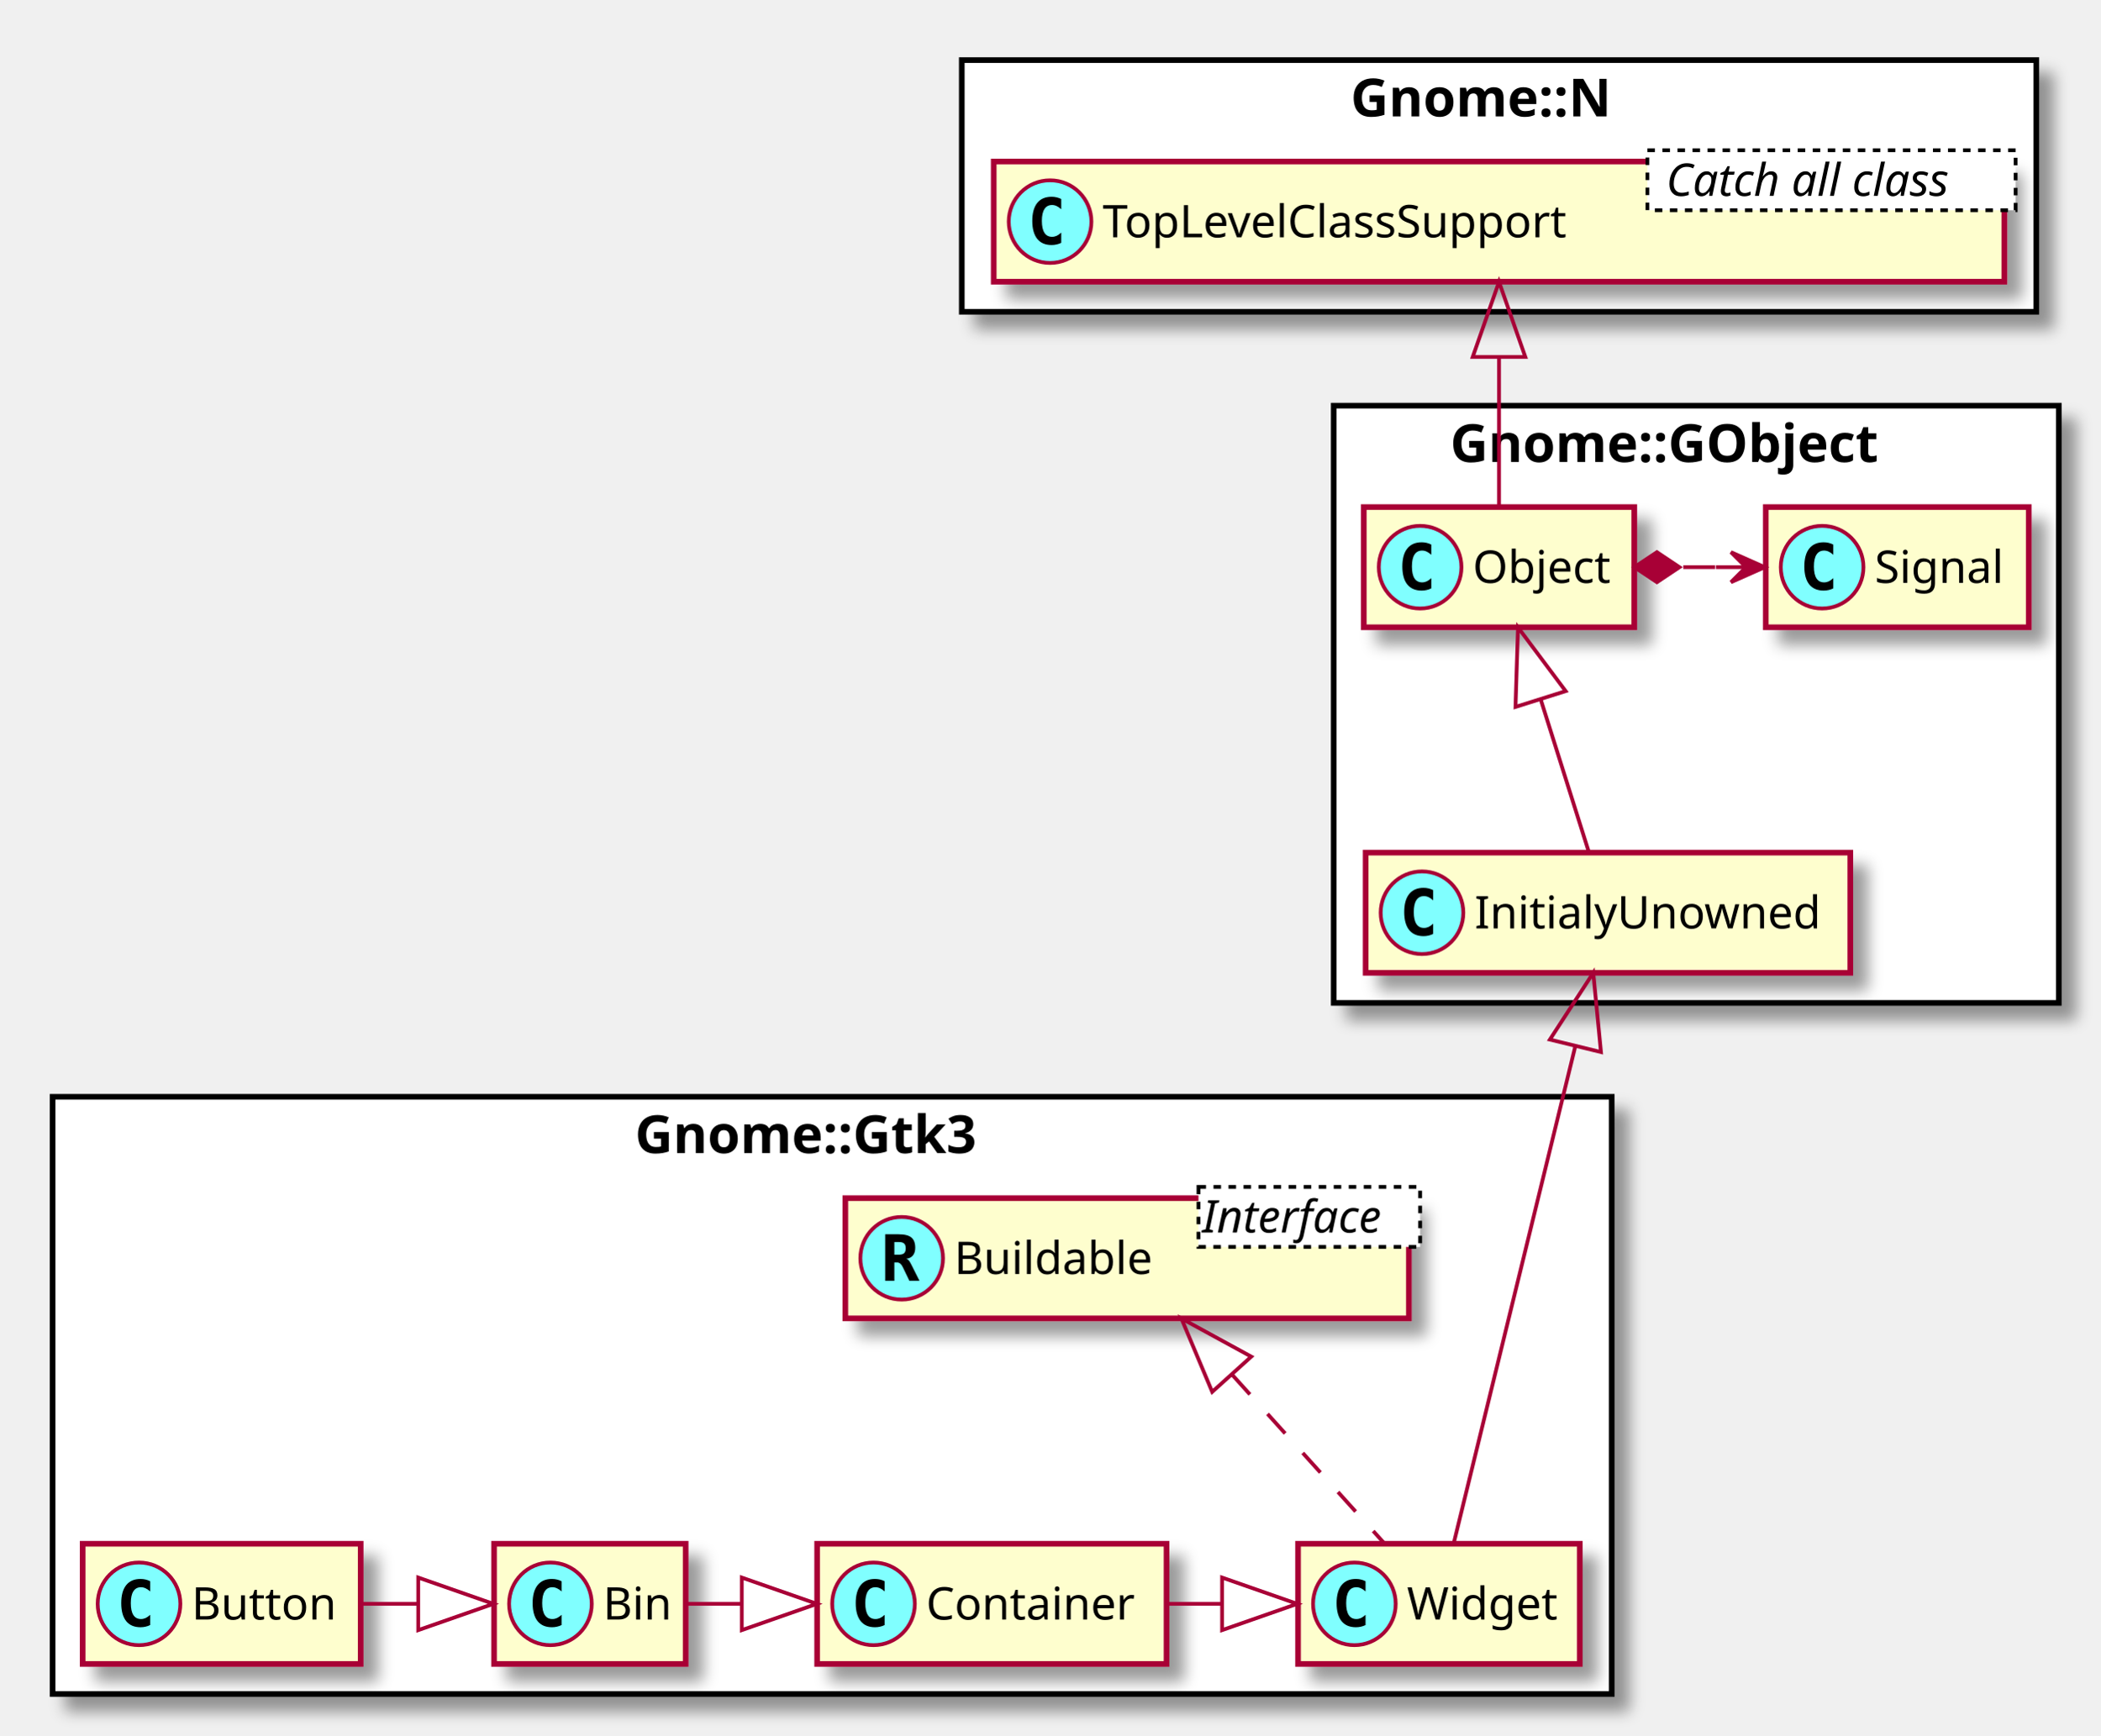
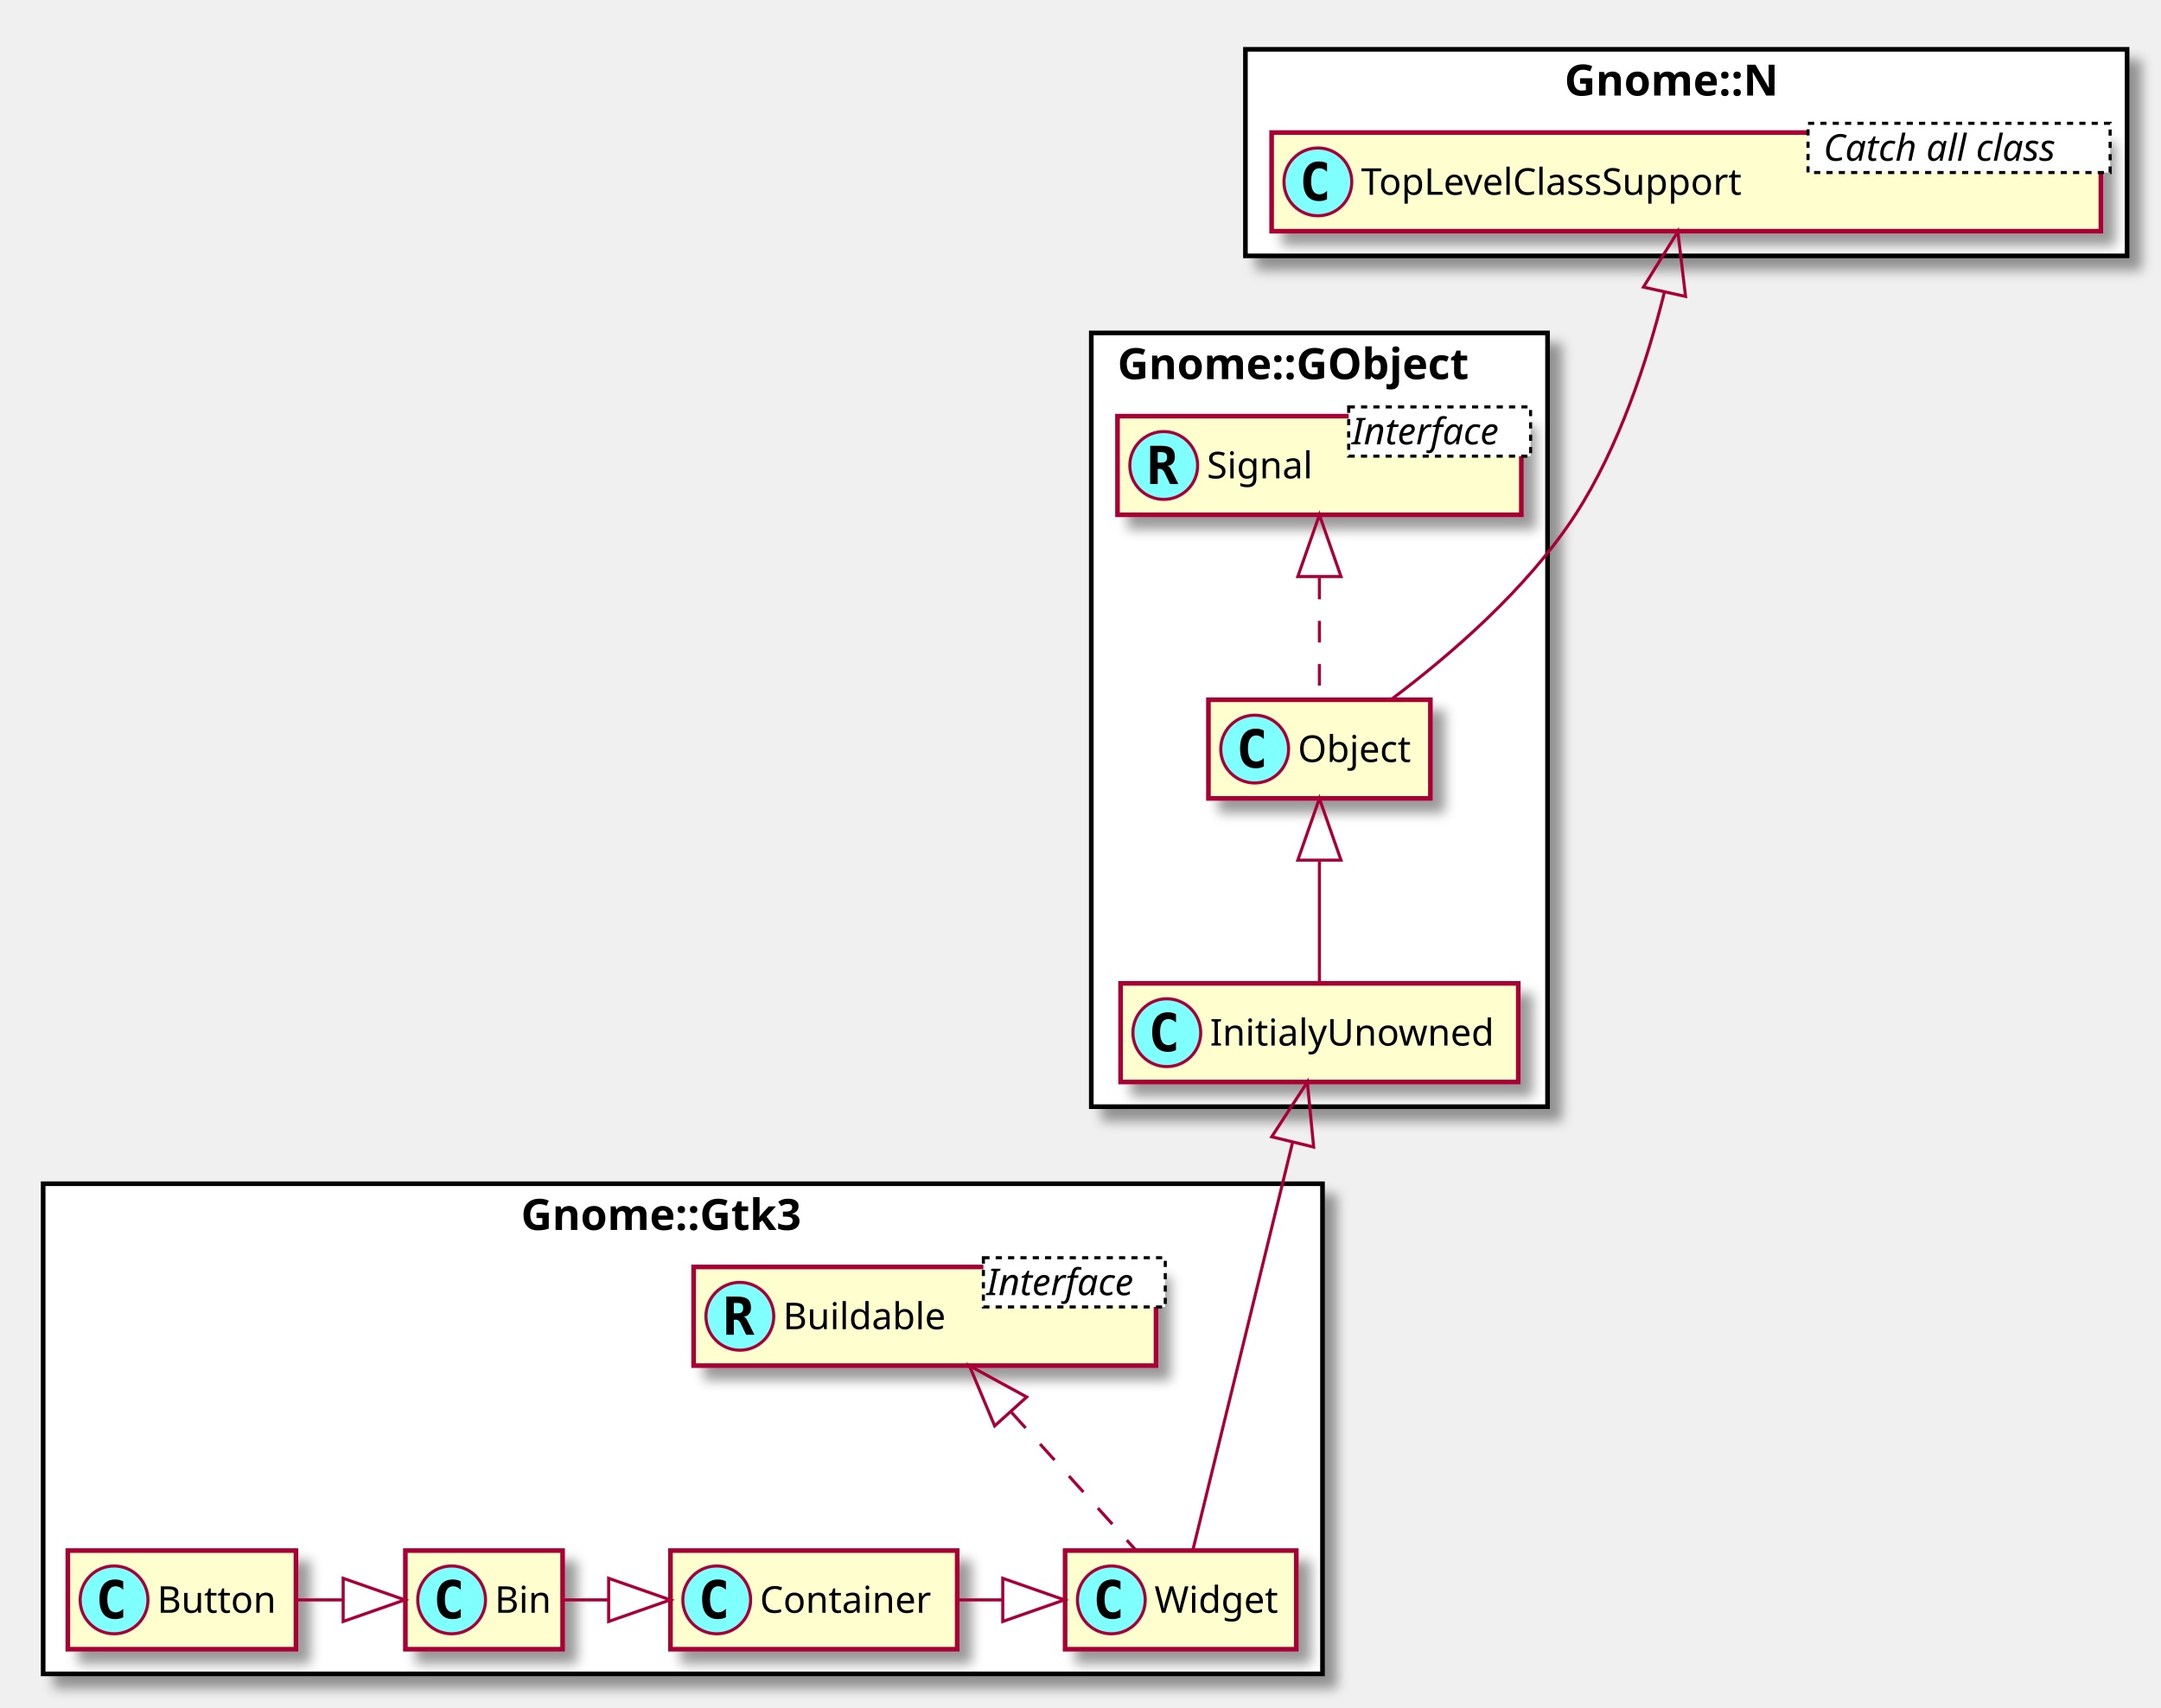
- <svg xmlns="http://www.w3.org/2000/svg" contentScriptType="application/ecmascript" contentStyleType="text/css" height="462px" preserveAspectRatio="none" style="width:559px;height:462px;" version="1.1" viewBox="0 0 559 462" width="559px" zoomAndPan="magnify">
+ <svg xmlns="http://www.w3.org/2000/svg" contentScriptType="application/ecmascript" contentStyleType="text/css" height="554px" preserveAspectRatio="none" style="width:701px;height:554px;" version="1.1" viewBox="0 0 701 554" width="701px" zoomAndPan="magnify">
  <defs>
-     <filter height="300%" id="f1shkes5w3jmes" width="300%" x="-1" y="-1">
+     <filter height="300%" id="fm3wmoeskgio3" width="300%" x="-1" y="-1">
      <feGaussianBlur result="blurOut" stdDeviation="2.0" />
      <feColorMatrix in="blurOut" result="blurOut2" type="matrix" values="0 0 0 0 0 0 0 0 0 0 0 0 0 0 0 0 0 0 .4 0" />
      <feOffset dx="4.0" dy="4.0" in="blurOut2" result="blurOut3" />
      <feBlend in="SourceGraphic" in2="blurOut3" mode="normal" />
    </filter>
  </defs>
  <g>
-     <rect fill="#FFFFFF" filter="url(#f1shkes5w3jmes)" height="159" style="stroke: #000000; stroke-width: 1.5;" width="415" x="14" y="292" />
-     <text fill="#000000" font-family="sans-serif" font-size="14" font-weight="bold" lengthAdjust="spacingAndGlyphs" textLength="105" x="169" y="306.995">Gnome::Gtk3</text>
-     <rect fill="#FFFFFF" filter="url(#f1shkes5w3jmes)" height="67" style="stroke: #000000; stroke-width: 1.5;" width="286" x="256" y="16" />
-     <text fill="#000000" font-family="sans-serif" font-size="14" font-weight="bold" lengthAdjust="spacingAndGlyphs" textLength="79" x="359.5" y="30.995">Gnome::N</text>
-     <rect fill="#FFFFFF" filter="url(#f1shkes5w3jmes)" height="159" style="stroke: #000000; stroke-width: 1.5;" width="193" x="355" y="108" />
-     <text fill="#000000" font-family="sans-serif" font-size="14" font-weight="bold" lengthAdjust="spacingAndGlyphs" textLength="131" x="386" y="122.995">Gnome::GObject</text>
-     <rect fill="#FEFECE" filter="url(#f1shkes5w3jmes)" height="32" id="Gnome::Gtk3::Buildable" style="stroke: #A80036; stroke-width: 1.5;" width="150" x="225" y="319" />
-     <ellipse cx="240" cy="335" fill="#80FFFF" rx="11" ry="11" style="stroke: #A80036; stroke-width: 1.0;" />
-     <path d="M241.203,335.141 Q241.562,335.219 241.828,335.5 Q242.109,335.766 242.5,336.547 L244.734,341 L242.047,341 L240.547,337.875 Q240.484,337.734 240.375,337.5 Q239.719,336.109 238.828,336.109 L238.047,336.109 L238.047,341 L235.609,341 L235.609,328.609 L239.141,328.609 Q241.531,328.609 242.562,329.453 Q243.609,330.297 243.609,332.203 Q243.609,333.484 242.984,334.25 Q242.375,335 241.203,335.141 Z M238.047,330.672 L238.047,334.047 L239.203,334.047 Q240.219,334.047 240.641,333.656 Q241.078,333.25 241.078,332.344 Q241.078,331.453 240.641,331.062 Q240.219,330.672 239.203,330.672 L238.047,330.672 Z " />
-     <text fill="#000000" font-family="sans-serif" font-size="12" lengthAdjust="spacingAndGlyphs" textLength="57" x="254" y="339.181">Buildable</text>
-     <rect fill="#FFFFFF" height="15.969" style="stroke: #000000; stroke-width: 1.0; stroke-dasharray: 2.0,2.0;" width="59" x="319" y="316" />
-     <text fill="#000000" font-family="sans-serif" font-size="12" font-style="italic" lengthAdjust="spacingAndGlyphs" textLength="57" x="320" y="328.139">Interface</text>
-     <rect fill="#FEFECE" filter="url(#f1shkes5w3jmes)" height="32" id="Gnome::Gtk3::Widget" style="stroke: #A80036; stroke-width: 1.5;" width="75" x="345.5" y="411" />
-     <ellipse cx="360.5" cy="427" fill="#80FFFF" rx="11" ry="11" style="stroke: #A80036; stroke-width: 1.0;" />
-     <path d="M363.469,432.641 Q362.891,432.938 362.25,433.078 Q361.609,433.234 360.906,433.234 Q358.406,433.234 357.078,431.594 Q355.766,429.938 355.766,426.812 Q355.766,423.688 357.078,422.031 Q358.406,420.375 360.906,420.375 Q361.609,420.375 362.25,420.531 Q362.906,420.688 363.469,420.984 L363.469,423.703 Q362.844,423.125 362.25,422.859 Q361.656,422.578 361.031,422.578 Q359.688,422.578 359,423.656 Q358.312,424.719 358.312,426.812 Q358.312,428.906 359,429.984 Q359.688,431.047 361.031,431.047 Q361.656,431.047 362.25,430.781 Q362.844,430.5 363.469,429.922 L363.469,432.641 Z " />
-     <text fill="#000000" font-family="sans-serif" font-size="12" lengthAdjust="spacingAndGlyphs" textLength="43" x="374.5" y="431.181">Widget</text>
-     <rect fill="#FEFECE" filter="url(#f1shkes5w3jmes)" height="32" id="Gnome::Gtk3::Button" style="stroke: #A80036; stroke-width: 1.5;" width="74" x="22" y="411" />
-     <ellipse cx="37" cy="427" fill="#80FFFF" rx="11" ry="11" style="stroke: #A80036; stroke-width: 1.0;" />
-     <path d="M39.969,432.641 Q39.391,432.938 38.75,433.078 Q38.109,433.234 37.406,433.234 Q34.906,433.234 33.578,431.594 Q32.266,429.938 32.266,426.812 Q32.266,423.688 33.578,422.031 Q34.906,420.375 37.406,420.375 Q38.109,420.375 38.75,420.531 Q39.406,420.688 39.969,420.984 L39.969,423.703 Q39.344,423.125 38.75,422.859 Q38.156,422.578 37.531,422.578 Q36.188,422.578 35.5,423.656 Q34.812,424.719 34.812,426.812 Q34.812,428.906 35.5,429.984 Q36.188,431.047 37.531,431.047 Q38.156,431.047 38.75,430.781 Q39.344,430.5 39.969,429.922 L39.969,432.641 Z " />
-     <text fill="#000000" font-family="sans-serif" font-size="12" lengthAdjust="spacingAndGlyphs" textLength="42" x="51" y="431.181">Button</text>
-     <rect fill="#FEFECE" filter="url(#f1shkes5w3jmes)" height="32" id="Gnome::Gtk3::Bin" style="stroke: #A80036; stroke-width: 1.5;" width="51" x="131.5" y="411" />
-     <ellipse cx="146.5" cy="427" fill="#80FFFF" rx="11" ry="11" style="stroke: #A80036; stroke-width: 1.0;" />
-     <path d="M149.469,432.641 Q148.891,432.938 148.25,433.078 Q147.609,433.234 146.906,433.234 Q144.406,433.234 143.078,431.594 Q141.766,429.938 141.766,426.812 Q141.766,423.688 143.078,422.031 Q144.406,420.375 146.906,420.375 Q147.609,420.375 148.25,420.531 Q148.906,420.688 149.469,420.984 L149.469,423.703 Q148.844,423.125 148.25,422.859 Q147.656,422.578 147.031,422.578 Q145.688,422.578 145,423.656 Q144.312,424.719 144.312,426.812 Q144.312,428.906 145,429.984 Q145.688,431.047 147.031,431.047 Q147.656,431.047 148.25,430.781 Q148.844,430.5 149.469,429.922 L149.469,432.641 Z " />
-     <text fill="#000000" font-family="sans-serif" font-size="12" lengthAdjust="spacingAndGlyphs" textLength="19" x="160.5" y="431.181">Bin</text>
-     <rect fill="#FEFECE" filter="url(#f1shkes5w3jmes)" height="32" id="Gnome::Gtk3::Container" style="stroke: #A80036; stroke-width: 1.5;" width="93" x="217.5" y="411" />
-     <ellipse cx="232.5" cy="427" fill="#80FFFF" rx="11" ry="11" style="stroke: #A80036; stroke-width: 1.0;" />
-     <path d="M235.469,432.641 Q234.891,432.938 234.25,433.078 Q233.609,433.234 232.906,433.234 Q230.406,433.234 229.078,431.594 Q227.766,429.938 227.766,426.812 Q227.766,423.688 229.078,422.031 Q230.406,420.375 232.906,420.375 Q233.609,420.375 234.25,420.531 Q234.906,420.688 235.469,420.984 L235.469,423.703 Q234.844,423.125 234.25,422.859 Q233.656,422.578 233.031,422.578 Q231.688,422.578 231,423.656 Q230.312,424.719 230.312,426.812 Q230.312,428.906 231,429.984 Q231.688,431.047 233.031,431.047 Q233.656,431.047 234.25,430.781 Q234.844,430.5 235.469,429.922 L235.469,432.641 Z " />
-     <text fill="#000000" font-family="sans-serif" font-size="12" lengthAdjust="spacingAndGlyphs" textLength="61" x="246.5" y="431.181">Container</text>
-     <rect fill="#FEFECE" filter="url(#f1shkes5w3jmes)" height="32" id="Gnome::N::TopLevelClassSupport" style="stroke: #A80036; stroke-width: 1.5;" width="269" x="264.5" y="43" />
-     <ellipse cx="279.5" cy="59" fill="#80FFFF" rx="11" ry="11" style="stroke: #A80036; stroke-width: 1.0;" />
-     <path d="M282.469,64.641 Q281.891,64.938 281.25,65.078 Q280.609,65.234 279.906,65.234 Q277.406,65.234 276.078,63.594 Q274.766,61.938 274.766,58.812 Q274.766,55.688 276.078,54.031 Q277.406,52.375 279.906,52.375 Q280.609,52.375 281.25,52.531 Q281.906,52.688 282.469,52.984 L282.469,55.703 Q281.844,55.125 281.25,54.859 Q280.656,54.578 280.031,54.578 Q278.688,54.578 278,55.656 Q277.312,56.719 277.312,58.812 Q277.312,60.906 278,61.984 Q278.688,63.047 280.031,63.047 Q280.656,63.047 281.25,62.781 Q281.844,62.5 282.469,61.922 L282.469,64.641 Z " />
-     <text fill="#000000" font-family="sans-serif" font-size="12" lengthAdjust="spacingAndGlyphs" textLength="137" x="293.5" y="63.181">TopLevelClassSupport</text>
-     <rect fill="#FFFFFF" height="15.969" style="stroke: #000000; stroke-width: 1.0; stroke-dasharray: 2.0,2.0;" width="98" x="438.5" y="40" />
-     <text fill="#000000" font-family="sans-serif" font-size="12" font-style="italic" lengthAdjust="spacingAndGlyphs" textLength="88" x="443.5" y="52.139">Catch all class</text>
-     <rect fill="#FEFECE" filter="url(#f1shkes5w3jmes)" height="32" id="Gnome::GObject::Object" style="stroke: #A80036; stroke-width: 1.5;" width="72" x="363" y="135" />
-     <ellipse cx="378" cy="151" fill="#80FFFF" rx="11" ry="11" style="stroke: #A80036; stroke-width: 1.0;" />
-     <path d="M380.969,156.641 Q380.391,156.938 379.75,157.078 Q379.109,157.234 378.406,157.234 Q375.906,157.234 374.578,155.594 Q373.266,153.938 373.266,150.812 Q373.266,147.688 374.578,146.031 Q375.906,144.375 378.406,144.375 Q379.109,144.375 379.75,144.531 Q380.406,144.688 380.969,144.984 L380.969,147.703 Q380.344,147.125 379.75,146.859 Q379.156,146.578 378.531,146.578 Q377.188,146.578 376.5,147.656 Q375.812,148.719 375.812,150.812 Q375.812,152.906 376.5,153.984 Q377.188,155.047 378.531,155.047 Q379.156,155.047 379.75,154.781 Q380.344,154.5 380.969,153.922 L380.969,156.641 Z " />
-     <text fill="#000000" font-family="sans-serif" font-size="12" lengthAdjust="spacingAndGlyphs" textLength="40" x="392" y="155.181">Object</text>
-     <rect fill="#FEFECE" filter="url(#f1shkes5w3jmes)" height="32" id="Gnome::GObject::InitialyUnowned" style="stroke: #A80036; stroke-width: 1.5;" width="129" x="363.5" y="227" />
-     <ellipse cx="378.5" cy="243" fill="#80FFFF" rx="11" ry="11" style="stroke: #A80036; stroke-width: 1.0;" />
-     <path d="M381.469,248.641 Q380.891,248.938 380.25,249.078 Q379.609,249.234 378.906,249.234 Q376.406,249.234 375.078,247.594 Q373.766,245.938 373.766,242.812 Q373.766,239.688 375.078,238.031 Q376.406,236.375 378.906,236.375 Q379.609,236.375 380.25,236.531 Q380.906,236.688 381.469,236.984 L381.469,239.703 Q380.844,239.125 380.25,238.859 Q379.656,238.578 379.031,238.578 Q377.688,238.578 377,239.656 Q376.312,240.719 376.312,242.812 Q376.312,244.906 377,245.984 Q377.688,247.047 379.031,247.047 Q379.656,247.047 380.25,246.781 Q380.844,246.5 381.469,245.922 L381.469,248.641 Z " />
-     <text fill="#000000" font-family="sans-serif" font-size="12" lengthAdjust="spacingAndGlyphs" textLength="97" x="392.5" y="247.181">InitialyUnowned</text>
-     <rect fill="#FEFECE" filter="url(#f1shkes5w3jmes)" height="32" id="Gnome::GObject::Signal" style="stroke: #A80036; stroke-width: 1.5;" width="70" x="470" y="135" />
-     <ellipse cx="485" cy="151" fill="#80FFFF" rx="11" ry="11" style="stroke: #A80036; stroke-width: 1.0;" />
-     <path d="M487.969,156.641 Q487.391,156.938 486.75,157.078 Q486.109,157.234 485.406,157.234 Q482.906,157.234 481.578,155.594 Q480.266,153.938 480.266,150.812 Q480.266,147.688 481.578,146.031 Q482.906,144.375 485.406,144.375 Q486.109,144.375 486.75,144.531 Q487.406,144.688 487.969,144.984 L487.969,147.703 Q487.344,147.125 486.75,146.859 Q486.156,146.578 485.531,146.578 Q484.188,146.578 483.5,147.656 Q482.812,148.719 482.812,150.812 Q482.812,152.906 483.5,153.984 Q484.188,155.047 485.531,155.047 Q486.156,155.047 486.75,154.781 Q487.344,154.5 487.969,153.922 L487.969,156.641 Z " />
-     <text fill="#000000" font-family="sans-serif" font-size="12" lengthAdjust="spacingAndGlyphs" textLength="38" x="499" y="155.181">Signal</text>
-     <path d="M399,95.405 C399,109.079 399,123.937 399,134.85 " fill="none" id="Gnome::N::TopLevelClassSupport-Gnome::GObject::Object" style="stroke: #A80036; stroke-width: 1.0;" />
-     <polygon fill="none" points="392,95.025,399,75.025,406,95.025,392,95.025" style="stroke: #A80036; stroke-width: 1.0;" />
-     <path d="M410.164,186.418 C414.559,200.361 419.386,215.674 422.909,226.85 " fill="none" id="Gnome::GObject::Object-Gnome::GObject::InitialyUnowned" style="stroke: #A80036; stroke-width: 1.0;" />
-     <polygon fill="none" points="403.388,188.204,404.051,167.025,416.74,183.995,403.388,188.204" style="stroke: #A80036; stroke-width: 1.0;" />
-     <path d="M448.041,151 C450.867,151 453.692,151 456.517,151 " fill="none" id="Gnome::GObject::Object-Gnome::GObject::Signal" style="stroke: #A80036; stroke-width: 1.0;" />
-     <polygon fill="#A80036" points="469.738,151,460.738,147,464.738,151,460.738,155,469.738,151" style="stroke: #A80036; stroke-width: 1.0;" />
-     <line style="stroke: #A80036; stroke-width: 1.0;" x1="464.738" x2="456.738" y1="151" y2="151" />
-     <polygon fill="#A80036" points="435.023,151,441.023,155,447.023,151,441.023,147,435.023,151" style="stroke: #A80036; stroke-width: 1.0;" />
-     <path d="M419.267,278.707 C409.503,318.633 394.119,381.534 386.938,410.899 " fill="none" id="Gnome::GObject::InitialyUnowned-Gnome::Gtk3::Widget" style="stroke: #A80036; stroke-width: 1.0;" />
-     <polygon fill="none" points="412.534,276.771,424.085,259.007,426.134,280.097,412.534,276.771" style="stroke: #A80036; stroke-width: 1.0;" />
-     <path d="M328.006,366.042 C341.564,381.071 357.279,398.49 368.43,410.85 " fill="none" id="Gnome::Gtk3::Buildable-Gnome::Gtk3::Widget" style="stroke: #A80036; stroke-width: 1.0; stroke-dasharray: 7.0,7.0;" />
-     <polygon fill="none" points="322.657,370.564,314.457,351.025,333.052,361.186,322.657,370.564" style="stroke: #A80036; stroke-width: 1.0;" />
-     <path d="M96.133,427 C101.173,427 106.213,427 111.253,427 " fill="none" id="Gnome::Gtk3::Button-Gnome::Gtk3::Bin" style="stroke: #A80036; stroke-width: 1.0;" />
-     <polygon fill="none" points="111.322,420,131.322,427,111.322,434,111.322,420" style="stroke: #A80036; stroke-width: 1.0;" />
-     <path d="M182.914,427 C187.679,427 192.444,427 197.209,427 " fill="none" id="Gnome::Gtk3::Bin-Gnome::Gtk3::Container" style="stroke: #A80036; stroke-width: 1.0;" />
-     <polygon fill="none" points="197.439,420,217.439,427,197.439,434,197.439,420" style="stroke: #A80036; stroke-width: 1.0;" />
-     <path d="M310.949,427 C315.688,427 320.428,427 325.167,427 " fill="none" id="Gnome::Gtk3::Container-Gnome::Gtk3::Widget" style="stroke: #A80036; stroke-width: 1.0;" />
-     <polygon fill="none" points="325.286,420,345.286,427,325.286,434,325.286,420" style="stroke: #A80036; stroke-width: 1.0;" />
+     <rect fill="#FFFFFF" filter="url(#fm3wmoeskgio3)" height="67" style="stroke: #000000; stroke-width: 1.5;" width="286" x="404" y="16" />
+     <text fill="#000000" font-family="sans-serif" font-size="14" font-weight="bold" lengthAdjust="spacingAndGlyphs" textLength="79" x="507.5" y="30.995">Gnome::N</text>
+     <rect fill="#FFFFFF" filter="url(#fm3wmoeskgio3)" height="251" style="stroke: #000000; stroke-width: 1.5;" width="148" x="354" y="108" />
+     <text fill="#000000" font-family="sans-serif" font-size="14" font-weight="bold" lengthAdjust="spacingAndGlyphs" textLength="131" x="362.5" y="122.995">Gnome::GObject</text>
+     <rect fill="#FFFFFF" filter="url(#fm3wmoeskgio3)" height="159" style="stroke: #000000; stroke-width: 1.5;" width="415" x="14" y="384" />
+     <text fill="#000000" font-family="sans-serif" font-size="14" font-weight="bold" lengthAdjust="spacingAndGlyphs" textLength="105" x="169" y="398.995">Gnome::Gtk3</text>
+     <rect fill="#FEFECE" filter="url(#fm3wmoeskgio3)" height="32" id="Gnome::N::TopLevelClassSupport" style="stroke: #A80036; stroke-width: 1.5;" width="269" x="412.5" y="43" />
+     <ellipse cx="427.5" cy="59" fill="#80FFFF" rx="11" ry="11" style="stroke: #A80036; stroke-width: 1.0;" />
+     <path d="M430.469,64.641 Q429.891,64.938 429.25,65.078 Q428.609,65.234 427.906,65.234 Q425.406,65.234 424.078,63.594 Q422.766,61.938 422.766,58.812 Q422.766,55.688 424.078,54.031 Q425.406,52.375 427.906,52.375 Q428.609,52.375 429.25,52.531 Q429.906,52.688 430.469,52.984 L430.469,55.703 Q429.844,55.125 429.25,54.859 Q428.656,54.578 428.031,54.578 Q426.688,54.578 426,55.656 Q425.312,56.719 425.312,58.812 Q425.312,60.906 426,61.984 Q426.688,63.047 428.031,63.047 Q428.656,63.047 429.25,62.781 Q429.844,62.5 430.469,61.922 L430.469,64.641 Z " />
+     <text fill="#000000" font-family="sans-serif" font-size="12" lengthAdjust="spacingAndGlyphs" textLength="137" x="441.5" y="63.181">TopLevelClassSupport</text>
+     <rect fill="#FFFFFF" height="15.969" style="stroke: #000000; stroke-width: 1.0; stroke-dasharray: 2.0,2.0;" width="98" x="586.5" y="40" />
+     <text fill="#000000" font-family="sans-serif" font-size="12" font-style="italic" lengthAdjust="spacingAndGlyphs" textLength="88" x="591.5" y="52.139">Catch all class</text>
+     <rect fill="#FEFECE" filter="url(#fm3wmoeskgio3)" height="32" id="Gnome::GObject::Signal" style="stroke: #A80036; stroke-width: 1.5;" width="131" x="362.5" y="135" />
+     <ellipse cx="377.5" cy="151" fill="#80FFFF" rx="11" ry="11" style="stroke: #A80036; stroke-width: 1.0;" />
+     <path d="M378.703,151.141 Q379.062,151.219 379.328,151.5 Q379.609,151.766 380,152.547 L382.234,157 L379.547,157 L378.047,153.875 Q377.984,153.734 377.875,153.5 Q377.219,152.109 376.328,152.109 L375.547,152.109 L375.547,157 L373.109,157 L373.109,144.609 L376.641,144.609 Q379.031,144.609 380.062,145.453 Q381.109,146.297 381.109,148.203 Q381.109,149.484 380.484,150.25 Q379.875,151 378.703,151.141 Z M375.547,146.672 L375.547,150.047 L376.703,150.047 Q377.719,150.047 378.141,149.656 Q378.578,149.25 378.578,148.344 Q378.578,147.453 378.141,147.062 Q377.719,146.672 376.703,146.672 L375.547,146.672 Z " />
+     <text fill="#000000" font-family="sans-serif" font-size="12" lengthAdjust="spacingAndGlyphs" textLength="38" x="391.5" y="155.181">Signal</text>
+     <rect fill="#FFFFFF" height="15.969" style="stroke: #000000; stroke-width: 1.0; stroke-dasharray: 2.0,2.0;" width="59" x="437.5" y="132" />
+     <text fill="#000000" font-family="sans-serif" font-size="12" font-style="italic" lengthAdjust="spacingAndGlyphs" textLength="57" x="438.5" y="144.139">Interface</text>
+     <rect fill="#FEFECE" filter="url(#fm3wmoeskgio3)" height="32" id="Gnome::GObject::Object" style="stroke: #A80036; stroke-width: 1.5;" width="72" x="392" y="227" />
+     <ellipse cx="407" cy="243" fill="#80FFFF" rx="11" ry="11" style="stroke: #A80036; stroke-width: 1.0;" />
+     <path d="M409.969,248.641 Q409.391,248.938 408.75,249.078 Q408.109,249.234 407.406,249.234 Q404.906,249.234 403.578,247.594 Q402.266,245.938 402.266,242.812 Q402.266,239.688 403.578,238.031 Q404.906,236.375 407.406,236.375 Q408.109,236.375 408.75,236.531 Q409.406,236.688 409.969,236.984 L409.969,239.703 Q409.344,239.125 408.75,238.859 Q408.156,238.578 407.531,238.578 Q406.188,238.578 405.5,239.656 Q404.812,240.719 404.812,242.812 Q404.812,244.906 405.5,245.984 Q406.188,247.047 407.531,247.047 Q408.156,247.047 408.75,246.781 Q409.344,246.5 409.969,245.922 L409.969,248.641 Z " />
+     <text fill="#000000" font-family="sans-serif" font-size="12" lengthAdjust="spacingAndGlyphs" textLength="40" x="421" y="247.181">Object</text>
+     <rect fill="#FEFECE" filter="url(#fm3wmoeskgio3)" height="32" id="Gnome::GObject::InitialyUnowned" style="stroke: #A80036; stroke-width: 1.5;" width="129" x="363.5" y="319" />
+     <ellipse cx="378.5" cy="335" fill="#80FFFF" rx="11" ry="11" style="stroke: #A80036; stroke-width: 1.0;" />
+     <path d="M381.469,340.641 Q380.891,340.938 380.25,341.078 Q379.609,341.234 378.906,341.234 Q376.406,341.234 375.078,339.594 Q373.766,337.938 373.766,334.812 Q373.766,331.688 375.078,330.031 Q376.406,328.375 378.906,328.375 Q379.609,328.375 380.25,328.531 Q380.906,328.688 381.469,328.984 L381.469,331.703 Q380.844,331.125 380.25,330.859 Q379.656,330.578 379.031,330.578 Q377.688,330.578 377,331.656 Q376.312,332.719 376.312,334.812 Q376.312,336.906 377,337.984 Q377.688,339.047 379.031,339.047 Q379.656,339.047 380.25,338.781 Q380.844,338.5 381.469,337.922 L381.469,340.641 Z " />
+     <text fill="#000000" font-family="sans-serif" font-size="12" lengthAdjust="spacingAndGlyphs" textLength="97" x="392.5" y="339.181">InitialyUnowned</text>
+     <rect fill="#FEFECE" filter="url(#fm3wmoeskgio3)" height="32" id="Gnome::Gtk3::Buildable" style="stroke: #A80036; stroke-width: 1.5;" width="150" x="225" y="411" />
+     <ellipse cx="240" cy="427" fill="#80FFFF" rx="11" ry="11" style="stroke: #A80036; stroke-width: 1.0;" />
+     <path d="M241.203,427.141 Q241.562,427.219 241.828,427.5 Q242.109,427.766 242.5,428.547 L244.734,433 L242.047,433 L240.547,429.875 Q240.484,429.734 240.375,429.5 Q239.719,428.109 238.828,428.109 L238.047,428.109 L238.047,433 L235.609,433 L235.609,420.609 L239.141,420.609 Q241.531,420.609 242.562,421.453 Q243.609,422.297 243.609,424.203 Q243.609,425.484 242.984,426.25 Q242.375,427 241.203,427.141 Z M238.047,422.672 L238.047,426.047 L239.203,426.047 Q240.219,426.047 240.641,425.656 Q241.078,425.25 241.078,424.344 Q241.078,423.453 240.641,423.062 Q240.219,422.672 239.203,422.672 L238.047,422.672 Z " />
+     <text fill="#000000" font-family="sans-serif" font-size="12" lengthAdjust="spacingAndGlyphs" textLength="57" x="254" y="431.181">Buildable</text>
+     <rect fill="#FFFFFF" height="15.969" style="stroke: #000000; stroke-width: 1.0; stroke-dasharray: 2.0,2.0;" width="59" x="319" y="408" />
+     <text fill="#000000" font-family="sans-serif" font-size="12" font-style="italic" lengthAdjust="spacingAndGlyphs" textLength="57" x="320" y="420.139">Interface</text>
+     <rect fill="#FEFECE" filter="url(#fm3wmoeskgio3)" height="32" id="Gnome::Gtk3::Widget" style="stroke: #A80036; stroke-width: 1.5;" width="75" x="345.5" y="503" />
+     <ellipse cx="360.5" cy="519" fill="#80FFFF" rx="11" ry="11" style="stroke: #A80036; stroke-width: 1.0;" />
+     <path d="M363.469,524.641 Q362.891,524.938 362.25,525.078 Q361.609,525.234 360.906,525.234 Q358.406,525.234 357.078,523.594 Q355.766,521.938 355.766,518.812 Q355.766,515.688 357.078,514.031 Q358.406,512.375 360.906,512.375 Q361.609,512.375 362.25,512.531 Q362.906,512.688 363.469,512.984 L363.469,515.703 Q362.844,515.125 362.25,514.859 Q361.656,514.578 361.031,514.578 Q359.688,514.578 359,515.656 Q358.312,516.719 358.312,518.812 Q358.312,520.906 359,521.984 Q359.688,523.047 361.031,523.047 Q361.656,523.047 362.25,522.781 Q362.844,522.5 363.469,521.922 L363.469,524.641 Z " />
+     <text fill="#000000" font-family="sans-serif" font-size="12" lengthAdjust="spacingAndGlyphs" textLength="43" x="374.5" y="523.181">Widget</text>
+     <rect fill="#FEFECE" filter="url(#fm3wmoeskgio3)" height="32" id="Gnome::Gtk3::Button" style="stroke: #A80036; stroke-width: 1.5;" width="74" x="22" y="503" />
+     <ellipse cx="37" cy="519" fill="#80FFFF" rx="11" ry="11" style="stroke: #A80036; stroke-width: 1.0;" />
+     <path d="M39.969,524.641 Q39.391,524.938 38.75,525.078 Q38.109,525.234 37.406,525.234 Q34.906,525.234 33.578,523.594 Q32.266,521.938 32.266,518.812 Q32.266,515.688 33.578,514.031 Q34.906,512.375 37.406,512.375 Q38.109,512.375 38.75,512.531 Q39.406,512.688 39.969,512.984 L39.969,515.703 Q39.344,515.125 38.75,514.859 Q38.156,514.578 37.531,514.578 Q36.188,514.578 35.5,515.656 Q34.812,516.719 34.812,518.812 Q34.812,520.906 35.5,521.984 Q36.188,523.047 37.531,523.047 Q38.156,523.047 38.75,522.781 Q39.344,522.5 39.969,521.922 L39.969,524.641 Z " />
+     <text fill="#000000" font-family="sans-serif" font-size="12" lengthAdjust="spacingAndGlyphs" textLength="42" x="51" y="523.181">Button</text>
+     <rect fill="#FEFECE" filter="url(#fm3wmoeskgio3)" height="32" id="Gnome::Gtk3::Bin" style="stroke: #A80036; stroke-width: 1.5;" width="51" x="131.5" y="503" />
+     <ellipse cx="146.5" cy="519" fill="#80FFFF" rx="11" ry="11" style="stroke: #A80036; stroke-width: 1.0;" />
+     <path d="M149.469,524.641 Q148.891,524.938 148.25,525.078 Q147.609,525.234 146.906,525.234 Q144.406,525.234 143.078,523.594 Q141.766,521.938 141.766,518.812 Q141.766,515.688 143.078,514.031 Q144.406,512.375 146.906,512.375 Q147.609,512.375 148.25,512.531 Q148.906,512.688 149.469,512.984 L149.469,515.703 Q148.844,515.125 148.25,514.859 Q147.656,514.578 147.031,514.578 Q145.688,514.578 145,515.656 Q144.312,516.719 144.312,518.812 Q144.312,520.906 145,521.984 Q145.688,523.047 147.031,523.047 Q147.656,523.047 148.25,522.781 Q148.844,522.5 149.469,521.922 L149.469,524.641 Z " />
+     <text fill="#000000" font-family="sans-serif" font-size="12" lengthAdjust="spacingAndGlyphs" textLength="19" x="160.5" y="523.181">Bin</text>
+     <rect fill="#FEFECE" filter="url(#fm3wmoeskgio3)" height="32" id="Gnome::Gtk3::Container" style="stroke: #A80036; stroke-width: 1.5;" width="93" x="217.5" y="503" />
+     <ellipse cx="232.5" cy="519" fill="#80FFFF" rx="11" ry="11" style="stroke: #A80036; stroke-width: 1.0;" />
+     <path d="M235.469,524.641 Q234.891,524.938 234.25,525.078 Q233.609,525.234 232.906,525.234 Q230.406,525.234 229.078,523.594 Q227.766,521.938 227.766,518.812 Q227.766,515.688 229.078,514.031 Q230.406,512.375 232.906,512.375 Q233.609,512.375 234.25,512.531 Q234.906,512.688 235.469,512.984 L235.469,515.703 Q234.844,515.125 234.25,514.859 Q233.656,514.578 233.031,514.578 Q231.688,514.578 231,515.656 Q230.312,516.719 230.312,518.812 Q230.312,520.906 231,521.984 Q231.688,523.047 233.031,523.047 Q233.656,523.047 234.25,522.781 Q234.844,522.5 235.469,521.922 L235.469,524.641 Z " />
+     <text fill="#000000" font-family="sans-serif" font-size="12" lengthAdjust="spacingAndGlyphs" textLength="61" x="246.5" y="523.181">Container</text>
+     <path d="M328.006,458.042 C341.564,473.071 357.279,490.49 368.43,502.85 " fill="none" id="Gnome::Gtk3::Buildable-Gnome::Gtk3::Widget" style="stroke: #A80036; stroke-width: 1.0; stroke-dasharray: 7.0,7.0;" />
+     <polygon fill="none" points="322.657,462.564,314.457,443.025,333.052,453.186,322.657,462.564" style="stroke: #A80036; stroke-width: 1.0;" />
+     <path d="M539.932,94.691 C534.432,116.766 525.281,144.99 511,167 C495.26,191.257 469.979,212.868 451.449,226.786 " fill="none" id="Gnome::N::TopLevelClassSupport-Gnome::GObject::Object" style="stroke: #A80036; stroke-width: 1.0;" />
+     <polygon fill="none" points="533.107,93.133,544.271,75.123,546.775,96.164,533.107,93.133" style="stroke: #A80036; stroke-width: 1.0;" />
+     <path d="M428,279.405 C428,293.079 428,307.937 428,318.85 " fill="none" id="Gnome::GObject::Object-Gnome::GObject::InitialyUnowned" style="stroke: #A80036; stroke-width: 1.0;" />
+     <polygon fill="none" points="421,279.025,428,259.025,435,279.025,421,279.025" style="stroke: #A80036; stroke-width: 1.0;" />
+     <path d="M428,187.405 C428,201.079 428,215.937 428,226.85 " fill="none" id="Gnome::GObject::Signal-Gnome::GObject::Object" style="stroke: #A80036; stroke-width: 1.0; stroke-dasharray: 7.0,7.0;" />
+     <polygon fill="none" points="421,187.025,428,167.025,435,187.025,421,187.025" style="stroke: #A80036; stroke-width: 1.0;" />
+     <path d="M419.267,370.707 C409.503,410.633 394.119,473.534 386.938,502.899 " fill="none" id="Gnome::GObject::InitialyUnowned-Gnome::Gtk3::Widget" style="stroke: #A80036; stroke-width: 1.0;" />
+     <polygon fill="none" points="412.534,368.771,424.085,351.007,426.134,372.097,412.534,368.771" style="stroke: #A80036; stroke-width: 1.0;" />
+     <path d="M96.133,519 C101.173,519 106.213,519 111.253,519 " fill="none" id="Gnome::Gtk3::Button-Gnome::Gtk3::Bin" style="stroke: #A80036; stroke-width: 1.0;" />
+     <polygon fill="none" points="111.322,512,131.322,519,111.322,526,111.322,512" style="stroke: #A80036; stroke-width: 1.0;" />
+     <path d="M182.914,519 C187.679,519 192.444,519 197.209,519 " fill="none" id="Gnome::Gtk3::Bin-Gnome::Gtk3::Container" style="stroke: #A80036; stroke-width: 1.0;" />
+     <polygon fill="none" points="197.439,512,217.439,519,197.439,526,197.439,512" style="stroke: #A80036; stroke-width: 1.0;" />
+     <path d="M310.949,519 C315.688,519 320.428,519 325.167,519 " fill="none" id="Gnome::Gtk3::Container-Gnome::Gtk3::Widget" style="stroke: #A80036; stroke-width: 1.0;" />
+     <polygon fill="none" points="325.286,512,345.286,519,325.286,526,325.286,512" style="stroke: #A80036; stroke-width: 1.0;" />
  </g>
</svg>
